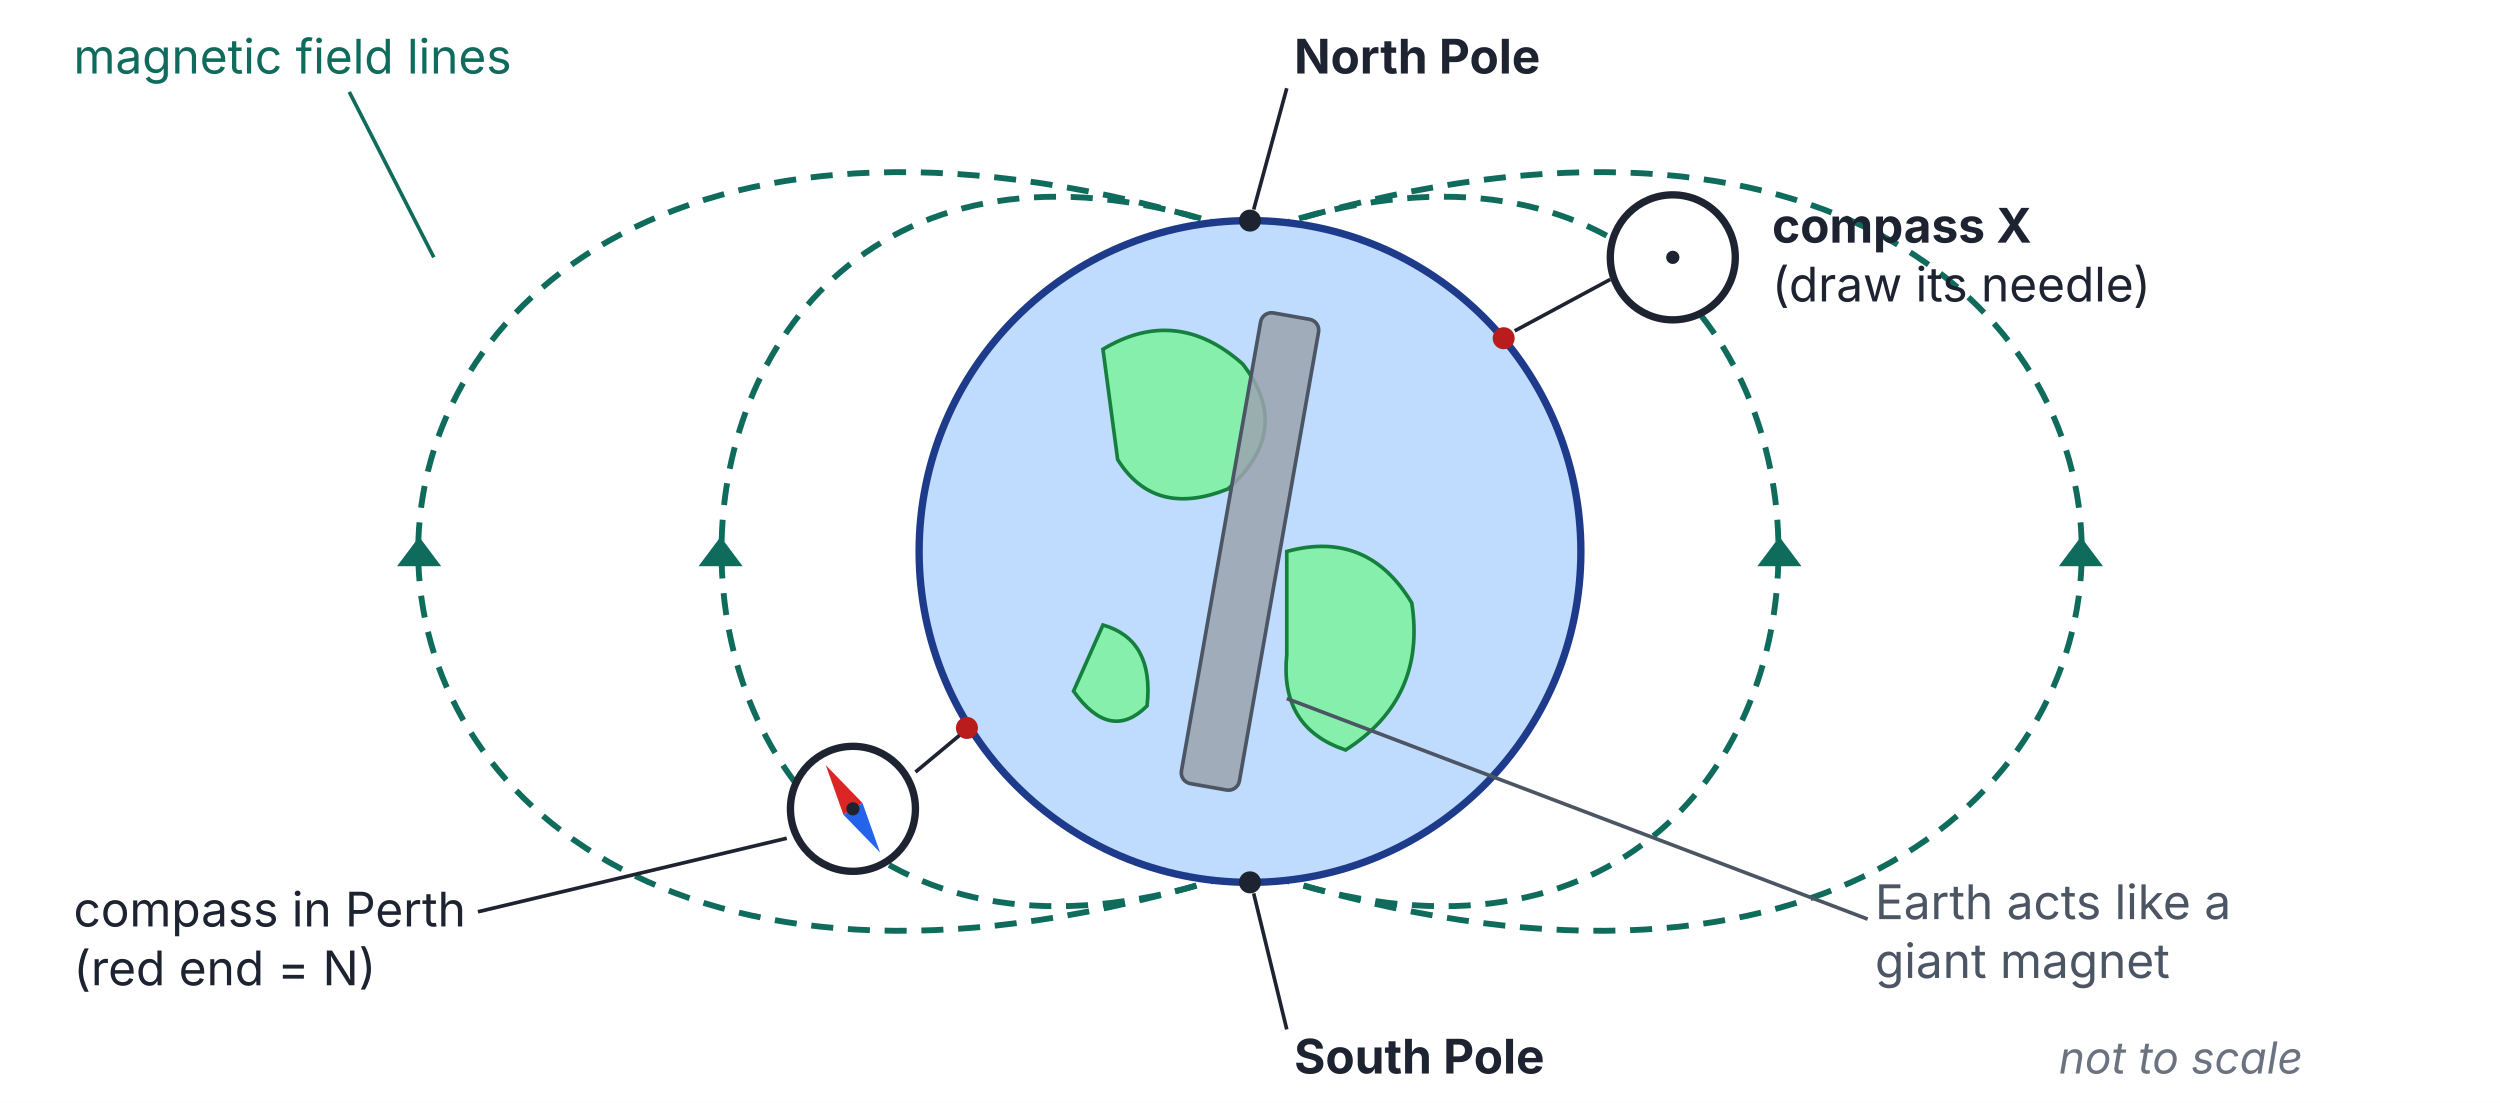
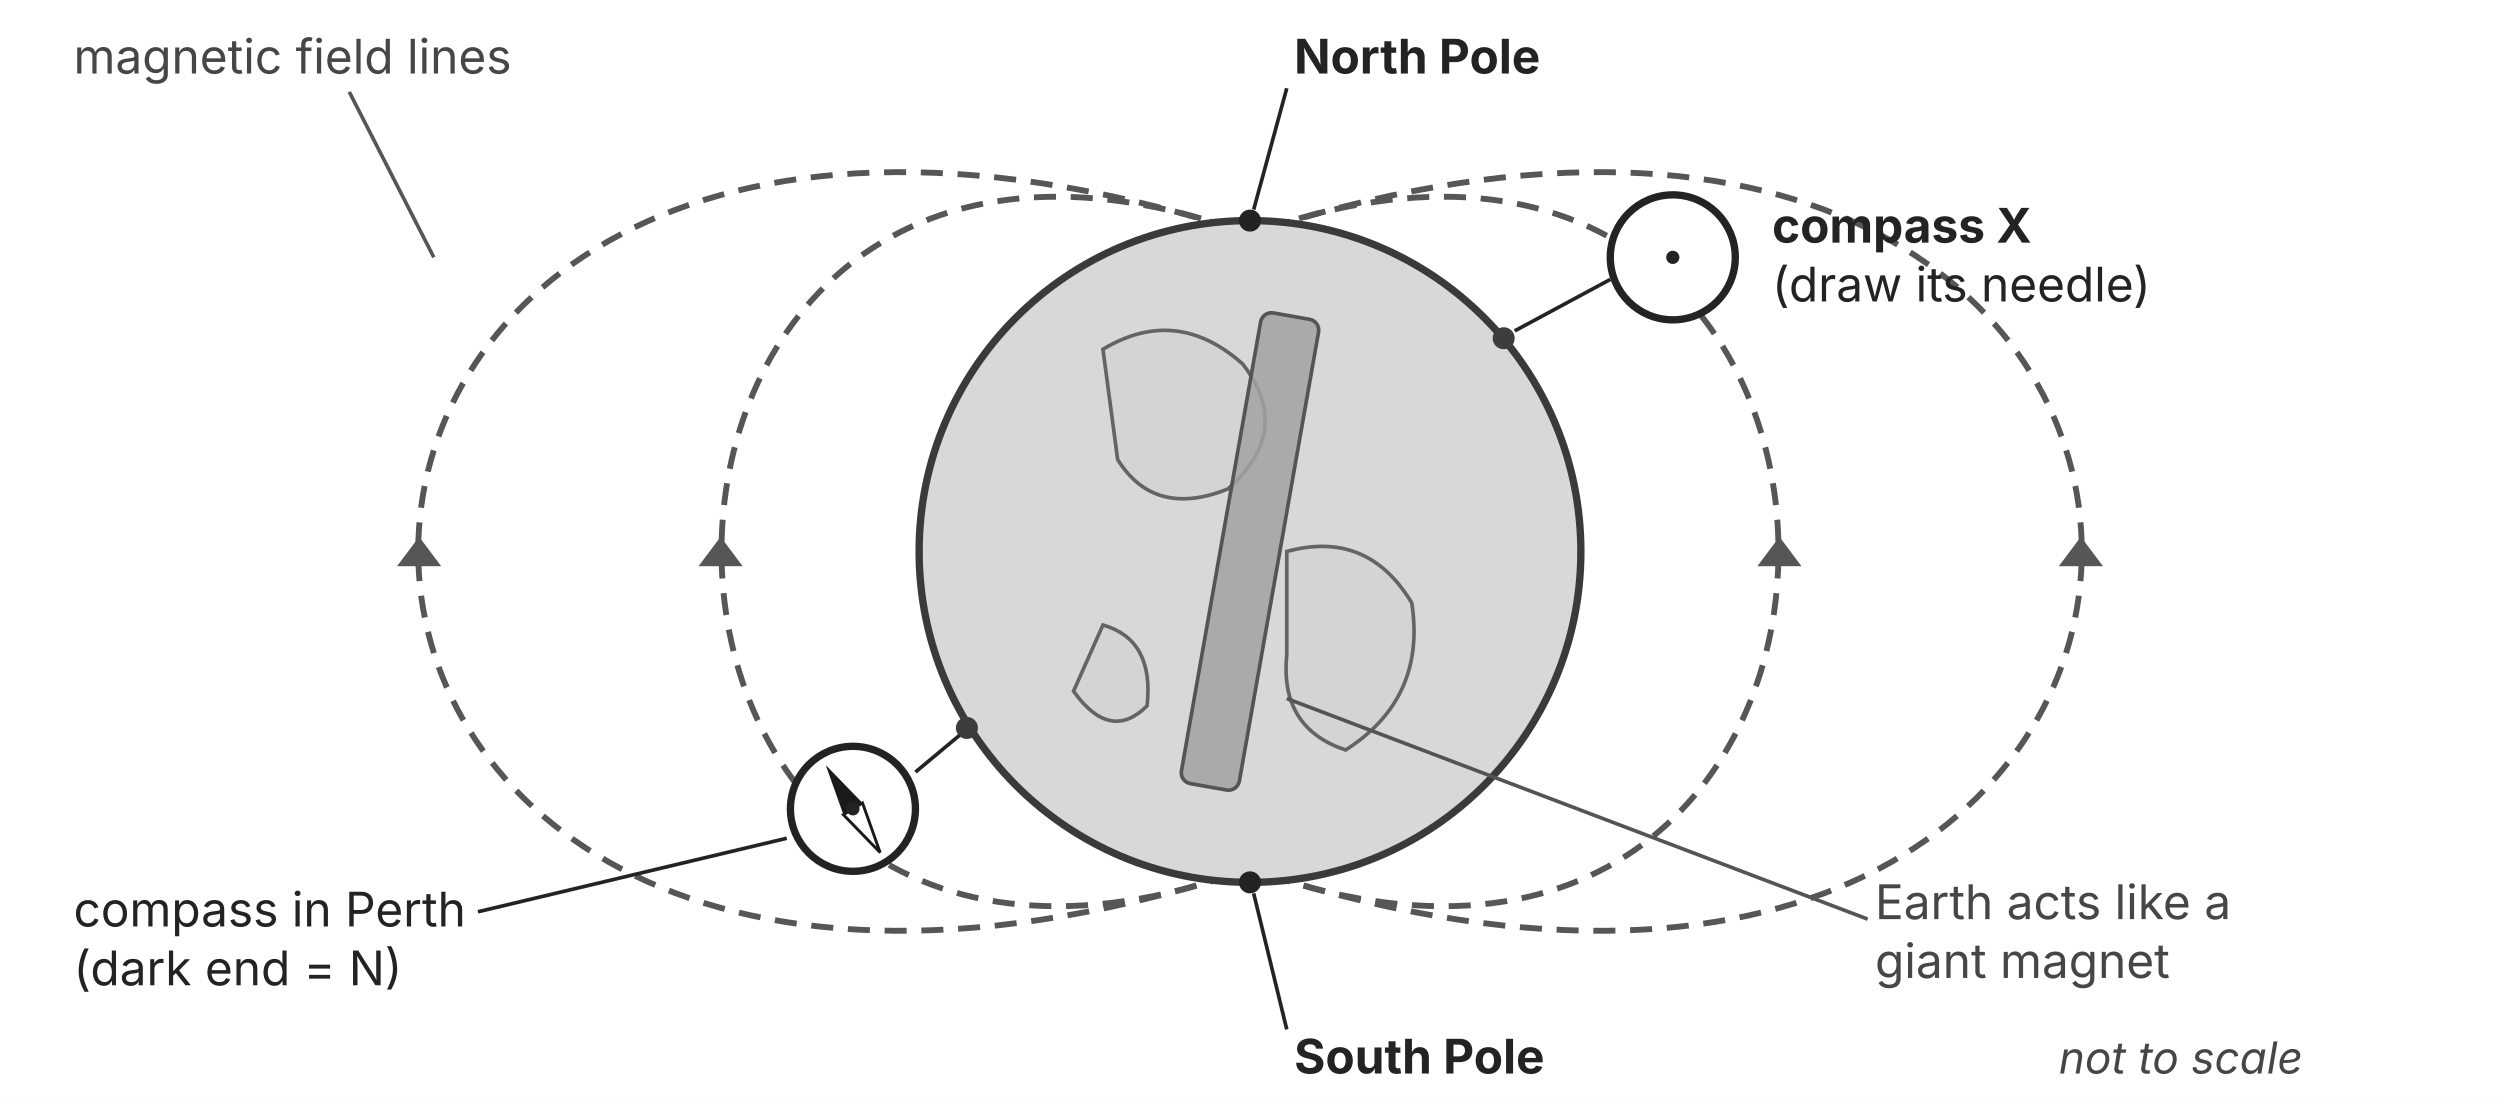
<svg xmlns="http://www.w3.org/2000/svg" viewBox="0 0 680 300" width="680" height="300" font-family="Inter, Arial, sans-serif" font-size="13">
-   <rect width="680" height="300" fill="#fff" />
+   <rect width="680" height="300" fill="#ffffff" />
  <defs>
    <marker id="up" markerWidth="9" markerHeight="9" refX="4.5" refY="4.5" orient="auto">
-       <path d="M0,0 L9,4.5 L0,9 z" fill="#0f6b5c" />
+       <path d="M0,0 L9,4.5 L0,9 z" fill="#565656" />
    </marker>
  </defs>
-   <g fill="none" stroke="#0f6b5c" stroke-width="1.6" stroke-dasharray="6 4">
+   <g fill="none" stroke="#565656" stroke-width="1.6" stroke-dasharray="6 4">
    <path d="M335,238 C150,300 150,0 335,62" />
    <path d="M335,238 C40,330 40,-30 335,62" />
    <path d="M345,238 C530,300 530,0 345,62" />
    <path d="M345,238 C640,330 640,-30 345,62" />
  </g>
-   <g fill="#0f6b5c">
+   <g fill="#565656">
    <path d="M196,156 l-6,8 h12 z" transform="translate(0,-10)" />
    <path d="M114,156 l-6,8 h12 z" transform="translate(0,-10)" />
    <path d="M484,156 l-6,8 h12 z" transform="translate(0,-10)" />
    <path d="M566,156 l-6,8 h12 z" transform="translate(0,-10)" />
  </g>
-   <circle cx="340" cy="150" r="90" fill="#bfdbfe" stroke="#1e3a8a" stroke-width="2" />
-   <path d="M300,95 q20,-12 38,4 q14,18 -4,34 q-20,8 -30,-8 z M350,150 q22,-6 34,14 q4,26 -18,40 q-18,-6 -16,-26 z M300,170 q14,4 12,22 q-10,10 -20,-4 z" fill="#86efac" stroke="#15803d" stroke-width="1" />
-   <rect x="332" y="85" width="16" height="130" rx="3" fill="#9ca3af" fill-opacity="0.85" stroke="#4b5563" transform="rotate(10 340 150)" />
-   <g fill="#1d2330" font-weight="700">
+   <circle cx="340" cy="150" r="90" fill="#d8d8d8" stroke="#3a3a3a" stroke-width="2" />
+   <path d="M300,95 q20,-12 38,4 q14,18 -4,34 q-20,8 -30,-8 z M350,150 q22,-6 34,14 q4,26 -18,40 q-18,-6 -16,-26 z M300,170 q14,4 12,22 q-10,10 -20,-4 z" fill="#d4d4d4" stroke="#646464" stroke-width="1" />
+   <rect x="332" y="85" width="16" height="130" rx="3" fill="#a2a2a2" fill-opacity="0.85" stroke="#545454" transform="rotate(10 340 150)" />
+   <g fill="#232323" font-weight="700">
    <circle cx="340" cy="60" r="3" />
    <circle cx="340" cy="240" r="3" />
    <text x="352" y="20">North Pole</text>
    <text x="352" y="292">South Pole</text>
  </g>
-   <g stroke="#1d2330" stroke-width="1">
+   <g stroke="#232323" stroke-width="1">
    <line x1="350" y1="24" x2="341" y2="57" />
    <line x1="350" y1="280" x2="341" y2="243" />
  </g>
-   <circle cx="232" cy="220" r="17" fill="#fff" stroke="#1d2330" stroke-width="2" />
-   <polygon points="224.6,208.1 234.6,218.4 229.4,221.6" fill="#dc2626" />
-   <polygon points="239.4,231.9 234.6,218.4 229.4,221.6" fill="#2563eb" />
-   <circle cx="232" cy="220" r="1.8" fill="#1d2330" />
-   <circle cx="263" cy="198" r="3" fill="#b91c1c" />
-   <line x1="249" y1="210" x2="261" y2="200" stroke="#1d2330" />
-   <text x="20" y="252" fill="#1d2330">compass in Perth</text>
-   <text x="20" y="268" fill="#1d2330">(red end = N)</text>
-   <line x1="130" y1="248" x2="214" y2="228" stroke="#1d2330" />
-   <circle cx="455" cy="70" r="17" fill="#fff" stroke="#1d2330" stroke-width="2" />
-   <circle cx="455" cy="70" r="1.8" fill="#1d2330" />
-   <circle cx="409" cy="92" r="3" fill="#b91c1c" />
-   <line x1="438" y1="76" x2="412" y2="90" stroke="#1d2330" />
-   <text x="482" y="66" fill="#1d2330" font-weight="700">compass X</text>
-   <text x="482" y="82" fill="#1d2330">(draw its needle)</text>
-   <text x="20" y="20" fill="#0f6b5c">magnetic field lines</text>
-   <line x1="95" y1="25" x2="118" y2="70" stroke="#0f6b5c" />
-   <text x="510" y="250" fill="#4b5563">Earth acts like a</text>
-   <text x="510" y="266" fill="#4b5563">giant magnet</text>
-   <line x1="508" y1="250" x2="350" y2="190" stroke="#4b5563" />
-   <text x="560" y="292" fill="#6b7280" font-size="12" font-style="italic">not to scale</text>
+   <circle cx="232" cy="220" r="17" fill="#ffffff" stroke="#232323" stroke-width="2" />
+   <polygon points="224.6,208.1 234.6,218.4 229.4,221.6" fill="#1a1a1a" />
+   <polygon points="239.4,231.9 234.6,218.4 229.4,221.6" fill="#ffffff" stroke="#1a1a1a" stroke-width="0.8" />
+   <circle cx="232" cy="220" r="1.8" fill="#232323" />
+   <circle cx="263" cy="198" r="3" fill="#3d3d3d" />
+   <line x1="249" y1="210" x2="261" y2="200" stroke="#232323" />
+   <text x="20" y="252" fill="#232323">compass in Perth</text>
+   <text x="20" y="268" fill="#232323">(dark end = N)</text>
+   <line x1="130" y1="248" x2="214" y2="228" stroke="#232323" />
+   <circle cx="455" cy="70" r="17" fill="#ffffff" stroke="#232323" stroke-width="2" />
+   <circle cx="455" cy="70" r="1.8" fill="#232323" />
+   <circle cx="409" cy="92" r="3" fill="#3d3d3d" />
+   <line x1="438" y1="76" x2="412" y2="90" stroke="#232323" />
+   <text x="482" y="66" fill="#232323" font-weight="700">compass X</text>
+   <text x="482" y="82" fill="#232323">(draw its needle)</text>
+   <text x="20" y="20" fill="#464646">magnetic field lines</text>
+   <line x1="95" y1="25" x2="118" y2="70" stroke="#565656" />
+   <text x="510" y="250" fill="#464646">Earth acts like a</text>
+   <text x="510" y="266" fill="#464646">giant magnet</text>
+   <line x1="508" y1="250" x2="350" y2="190" stroke="#545454" />
+   <text x="560" y="292" fill="#464646" font-size="12" font-style="italic">not to scale</text>
</svg>
